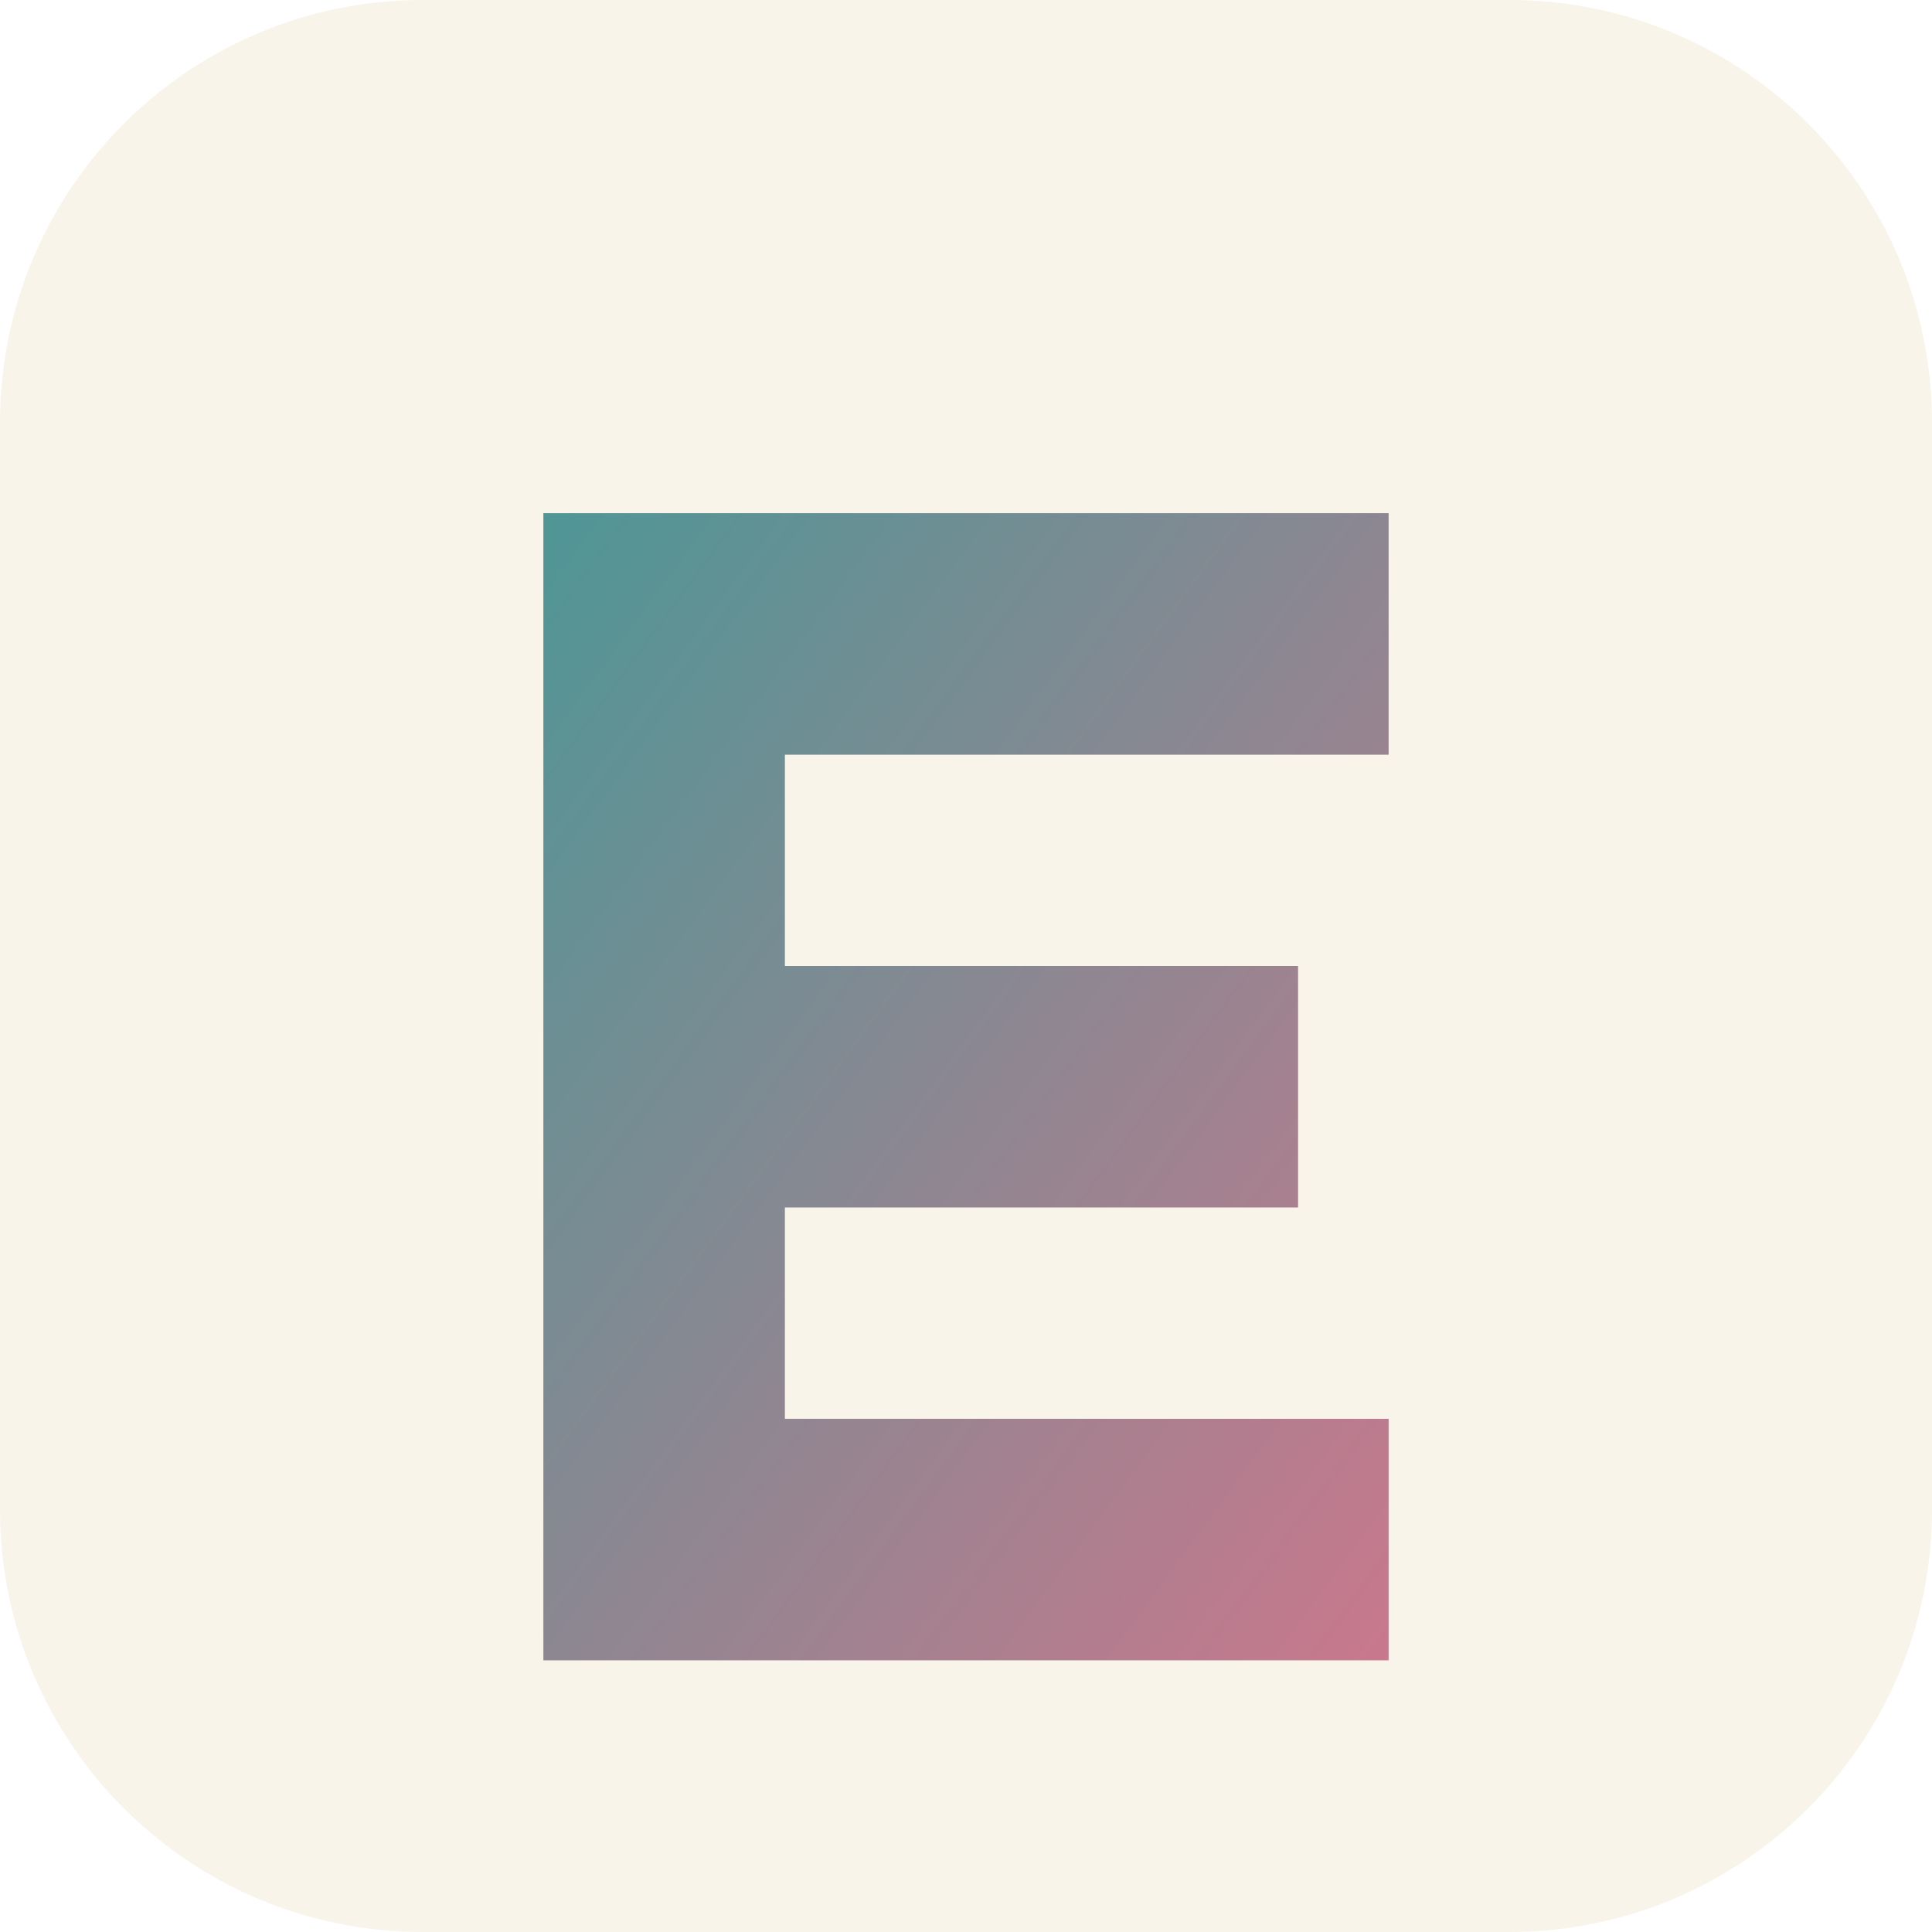
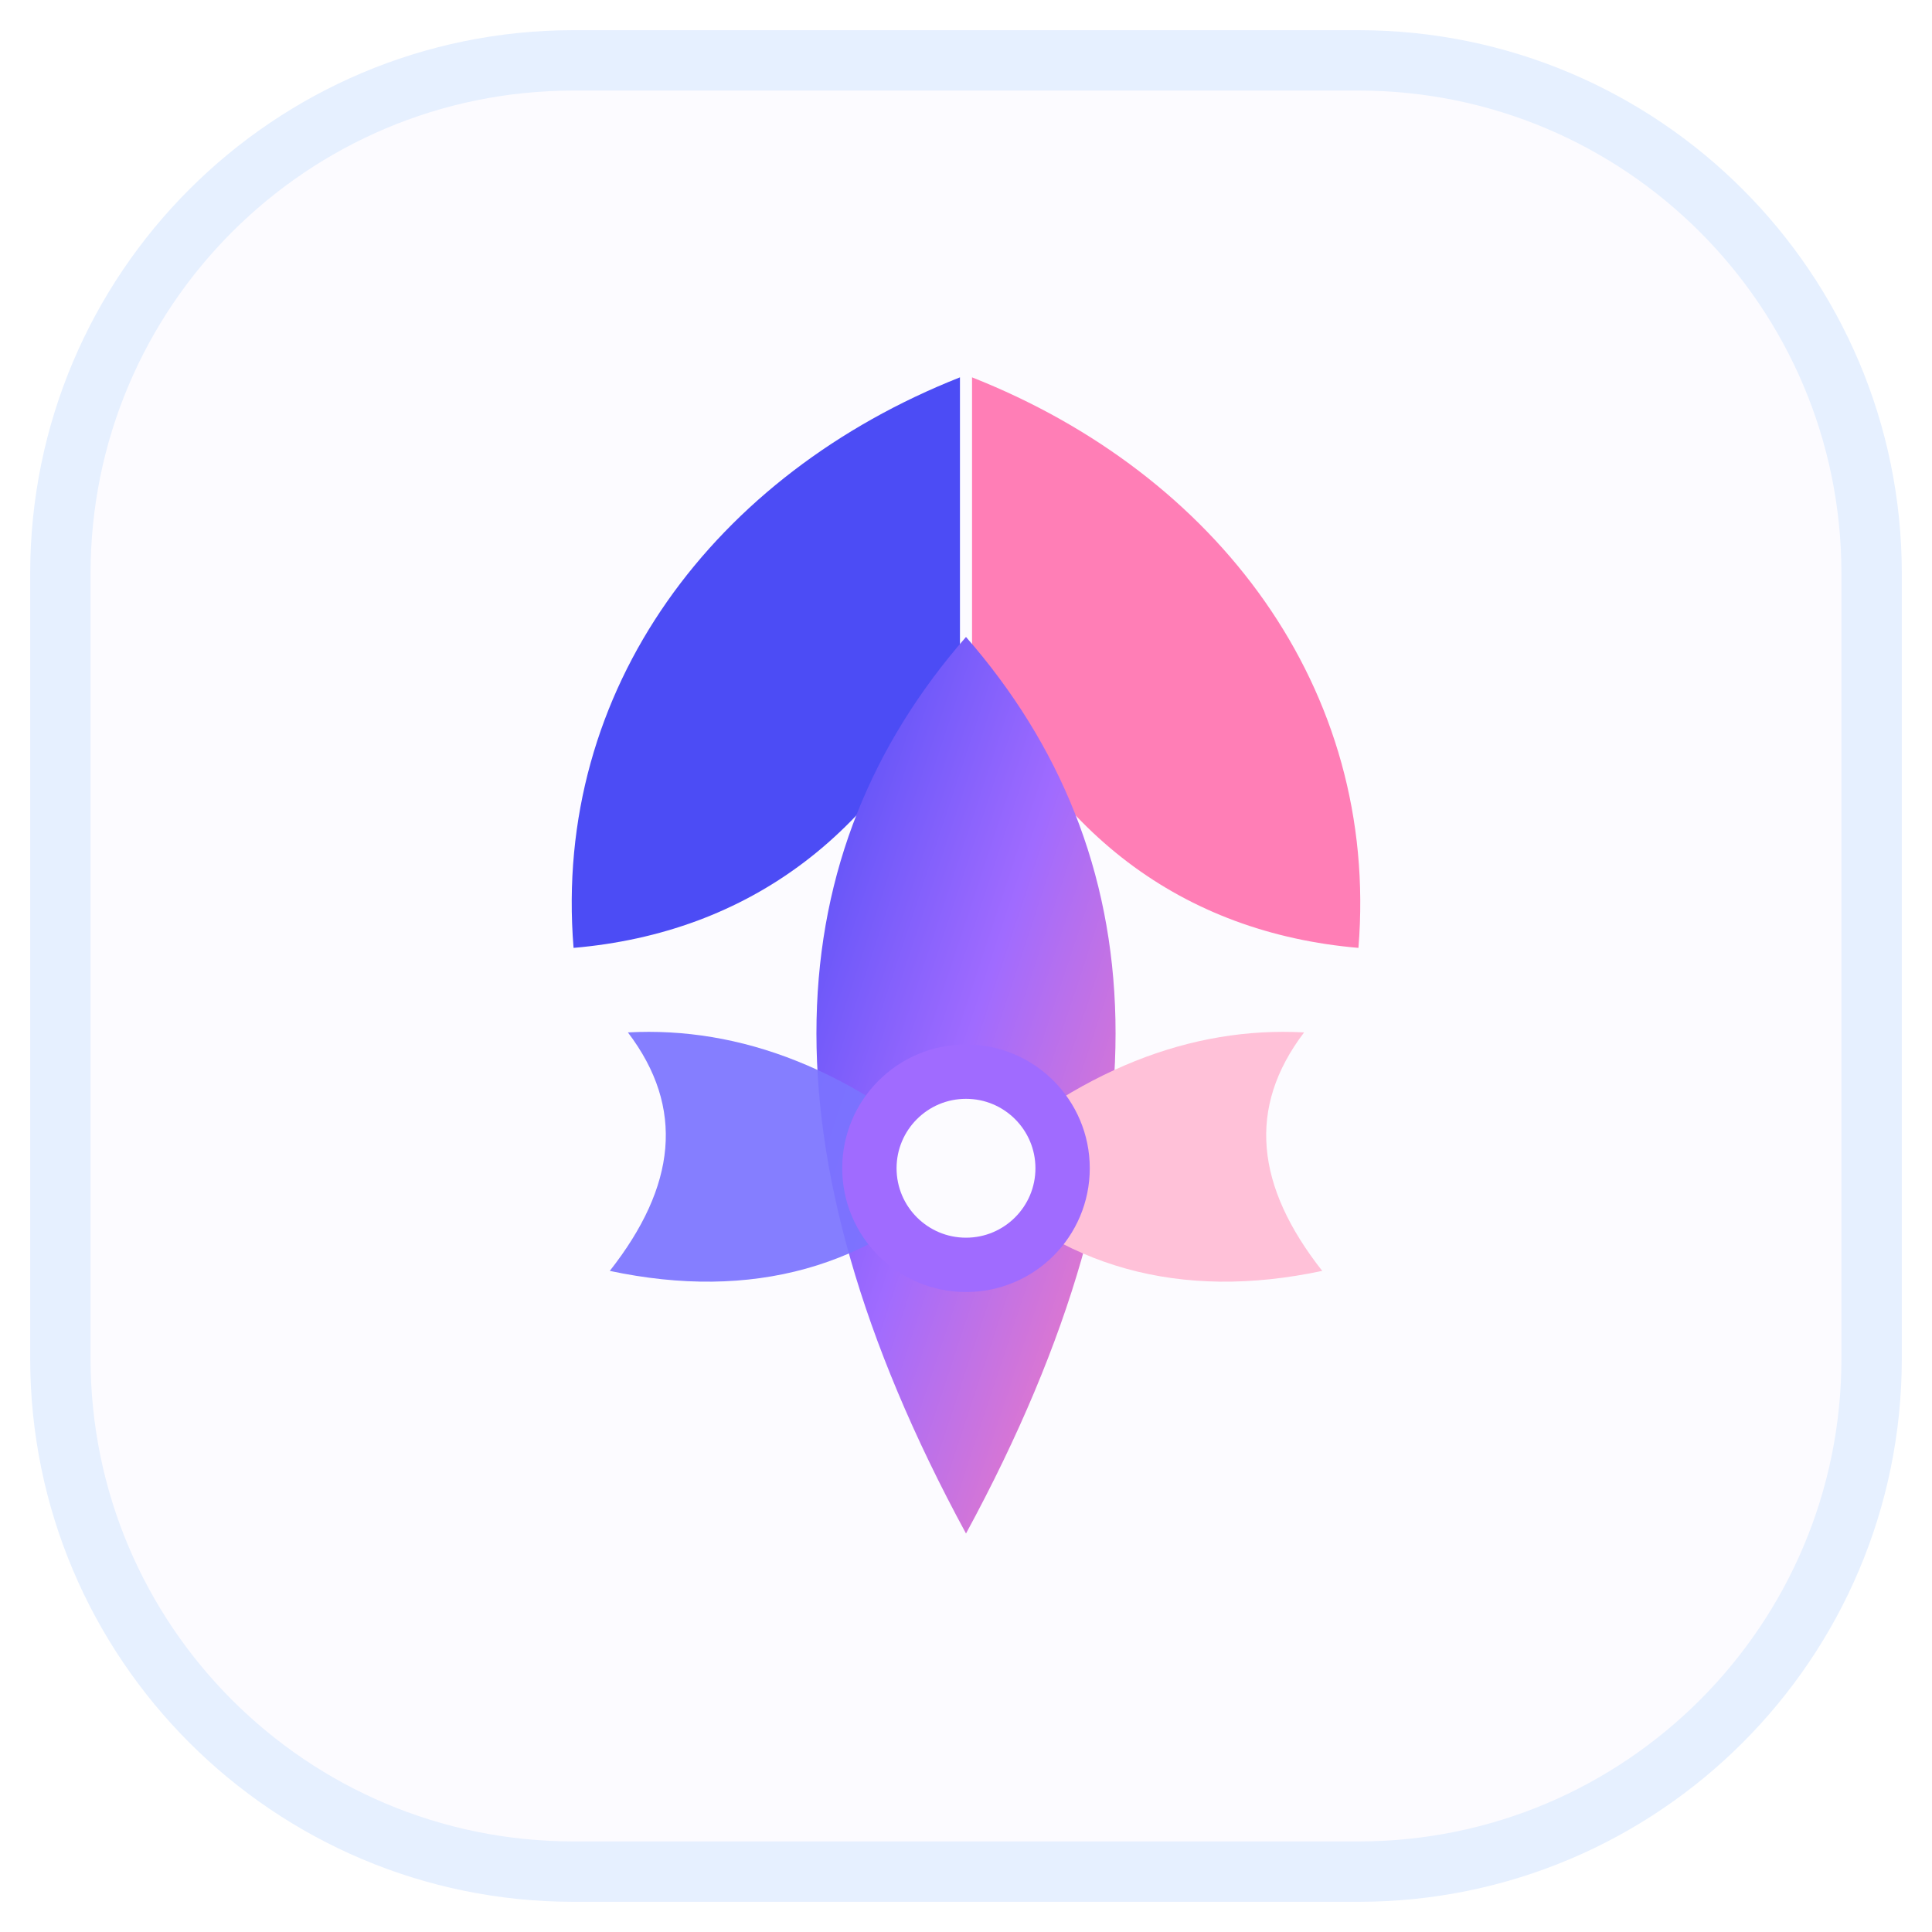
- <svg xmlns="http://www.w3.org/2000/svg" viewBox="0 0 64 64" role="img" aria-label="IrisSakura">
+ <svg xmlns="http://www.w3.org/2000/svg" viewBox="0 0 64 64" role="img" aria-labelledby="brand-mark-title">
  <defs>
-     <linearGradient id="g" x1="0" y1="0" x2="1" y2="1">
-       <stop offset="0" stop-color="#4f9696" />
-       <stop offset="1" stop-color="#c9788d" />
+     <linearGradient id="petal-gradient" x1="0" y1="0" x2="1" y2="1">
+       <stop offset="0" stop-color="#4C4CF5" />
+       <stop offset="0.48" stop-color="#A06BFF" />
+       <stop offset="1" stop-color="#FF7EB6" />
    </linearGradient>
  </defs>
-   <rect width="64" height="64" rx="14" fill="#f8f4ea" />
-   <path d="M18 17h28v8H26v7h17v8H26v7h20v8H18z" fill="url(#g)" />
+   <rect x="2" y="2" width="60" height="60" rx="17" fill="#FCFBFF" stroke="#E6F0FF" stroke-width="2" />
+   <path d="M31.8 12.5C23.7 15.7 18.3 22.8 19 31.4c5.8-.5 10.3-3.8 12.8-9.8V12.5Z" fill="#4C4CF5" />
+   <path d="M32.2 12.5c8.1 3.2 13.5 10.3 12.8 18.9-5.8-.5-10.3-3.8-12.8-9.8V12.5Z" fill="#FF7EB6" />
+   <path d="M32 21.1c-6.2 7.1-7 16.8 0 29.7 7-12.9 6.2-22.6 0-29.7Z" fill="url(#petal-gradient)" />
+   <path d="M20.8 34.2c3.7-.2 7.5 1.2 11.2 4.6-3.1 3.2-7.1 4.3-11.8 3.3 2.2-2.8 2.5-5.4.6-7.9Z" fill="#7B73FF" opacity=".92" />
+   <path d="M43.2 34.2c-3.7-.2-7.5 1.2-11.2 4.6 3.1 3.2 7.1 4.3 11.8 3.3-2.2-2.8-2.5-5.4-.6-7.9Z" fill="#FFC1D8" />
+   <circle cx="32" cy="38.7" r="3.2" fill="#FCFBFF" stroke="#A06BFF" stroke-width="1.8" />
</svg>
